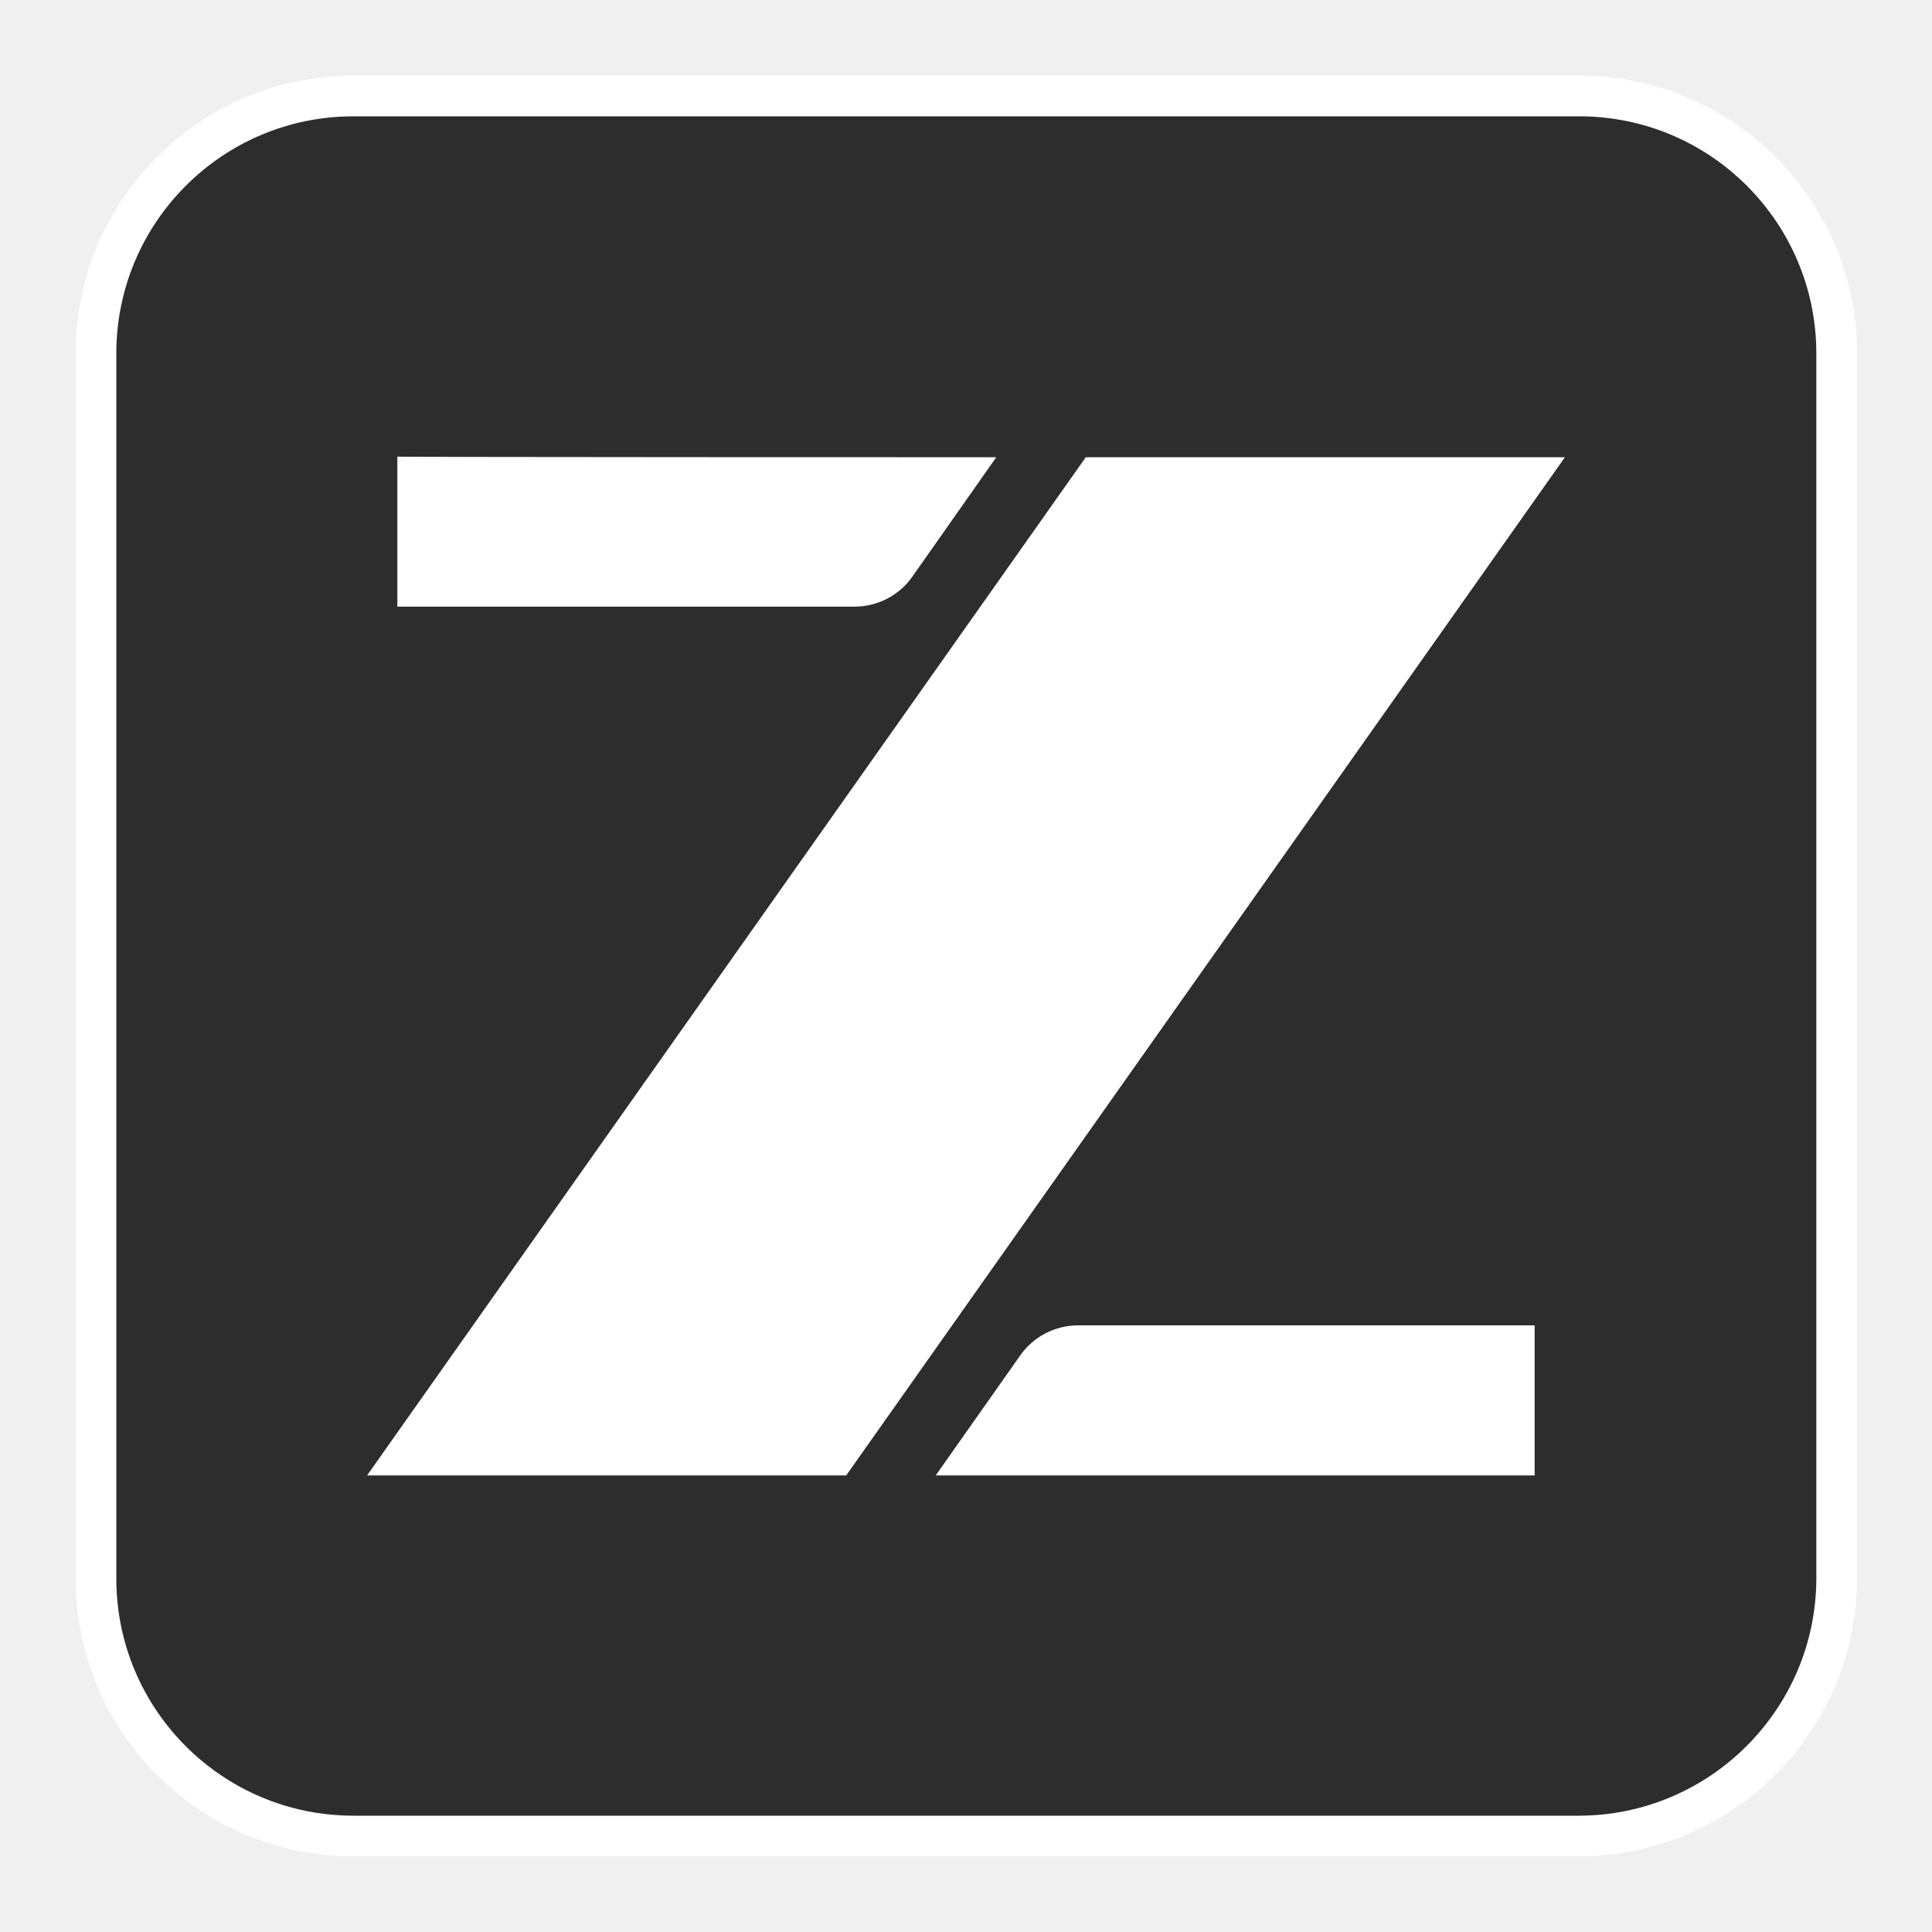
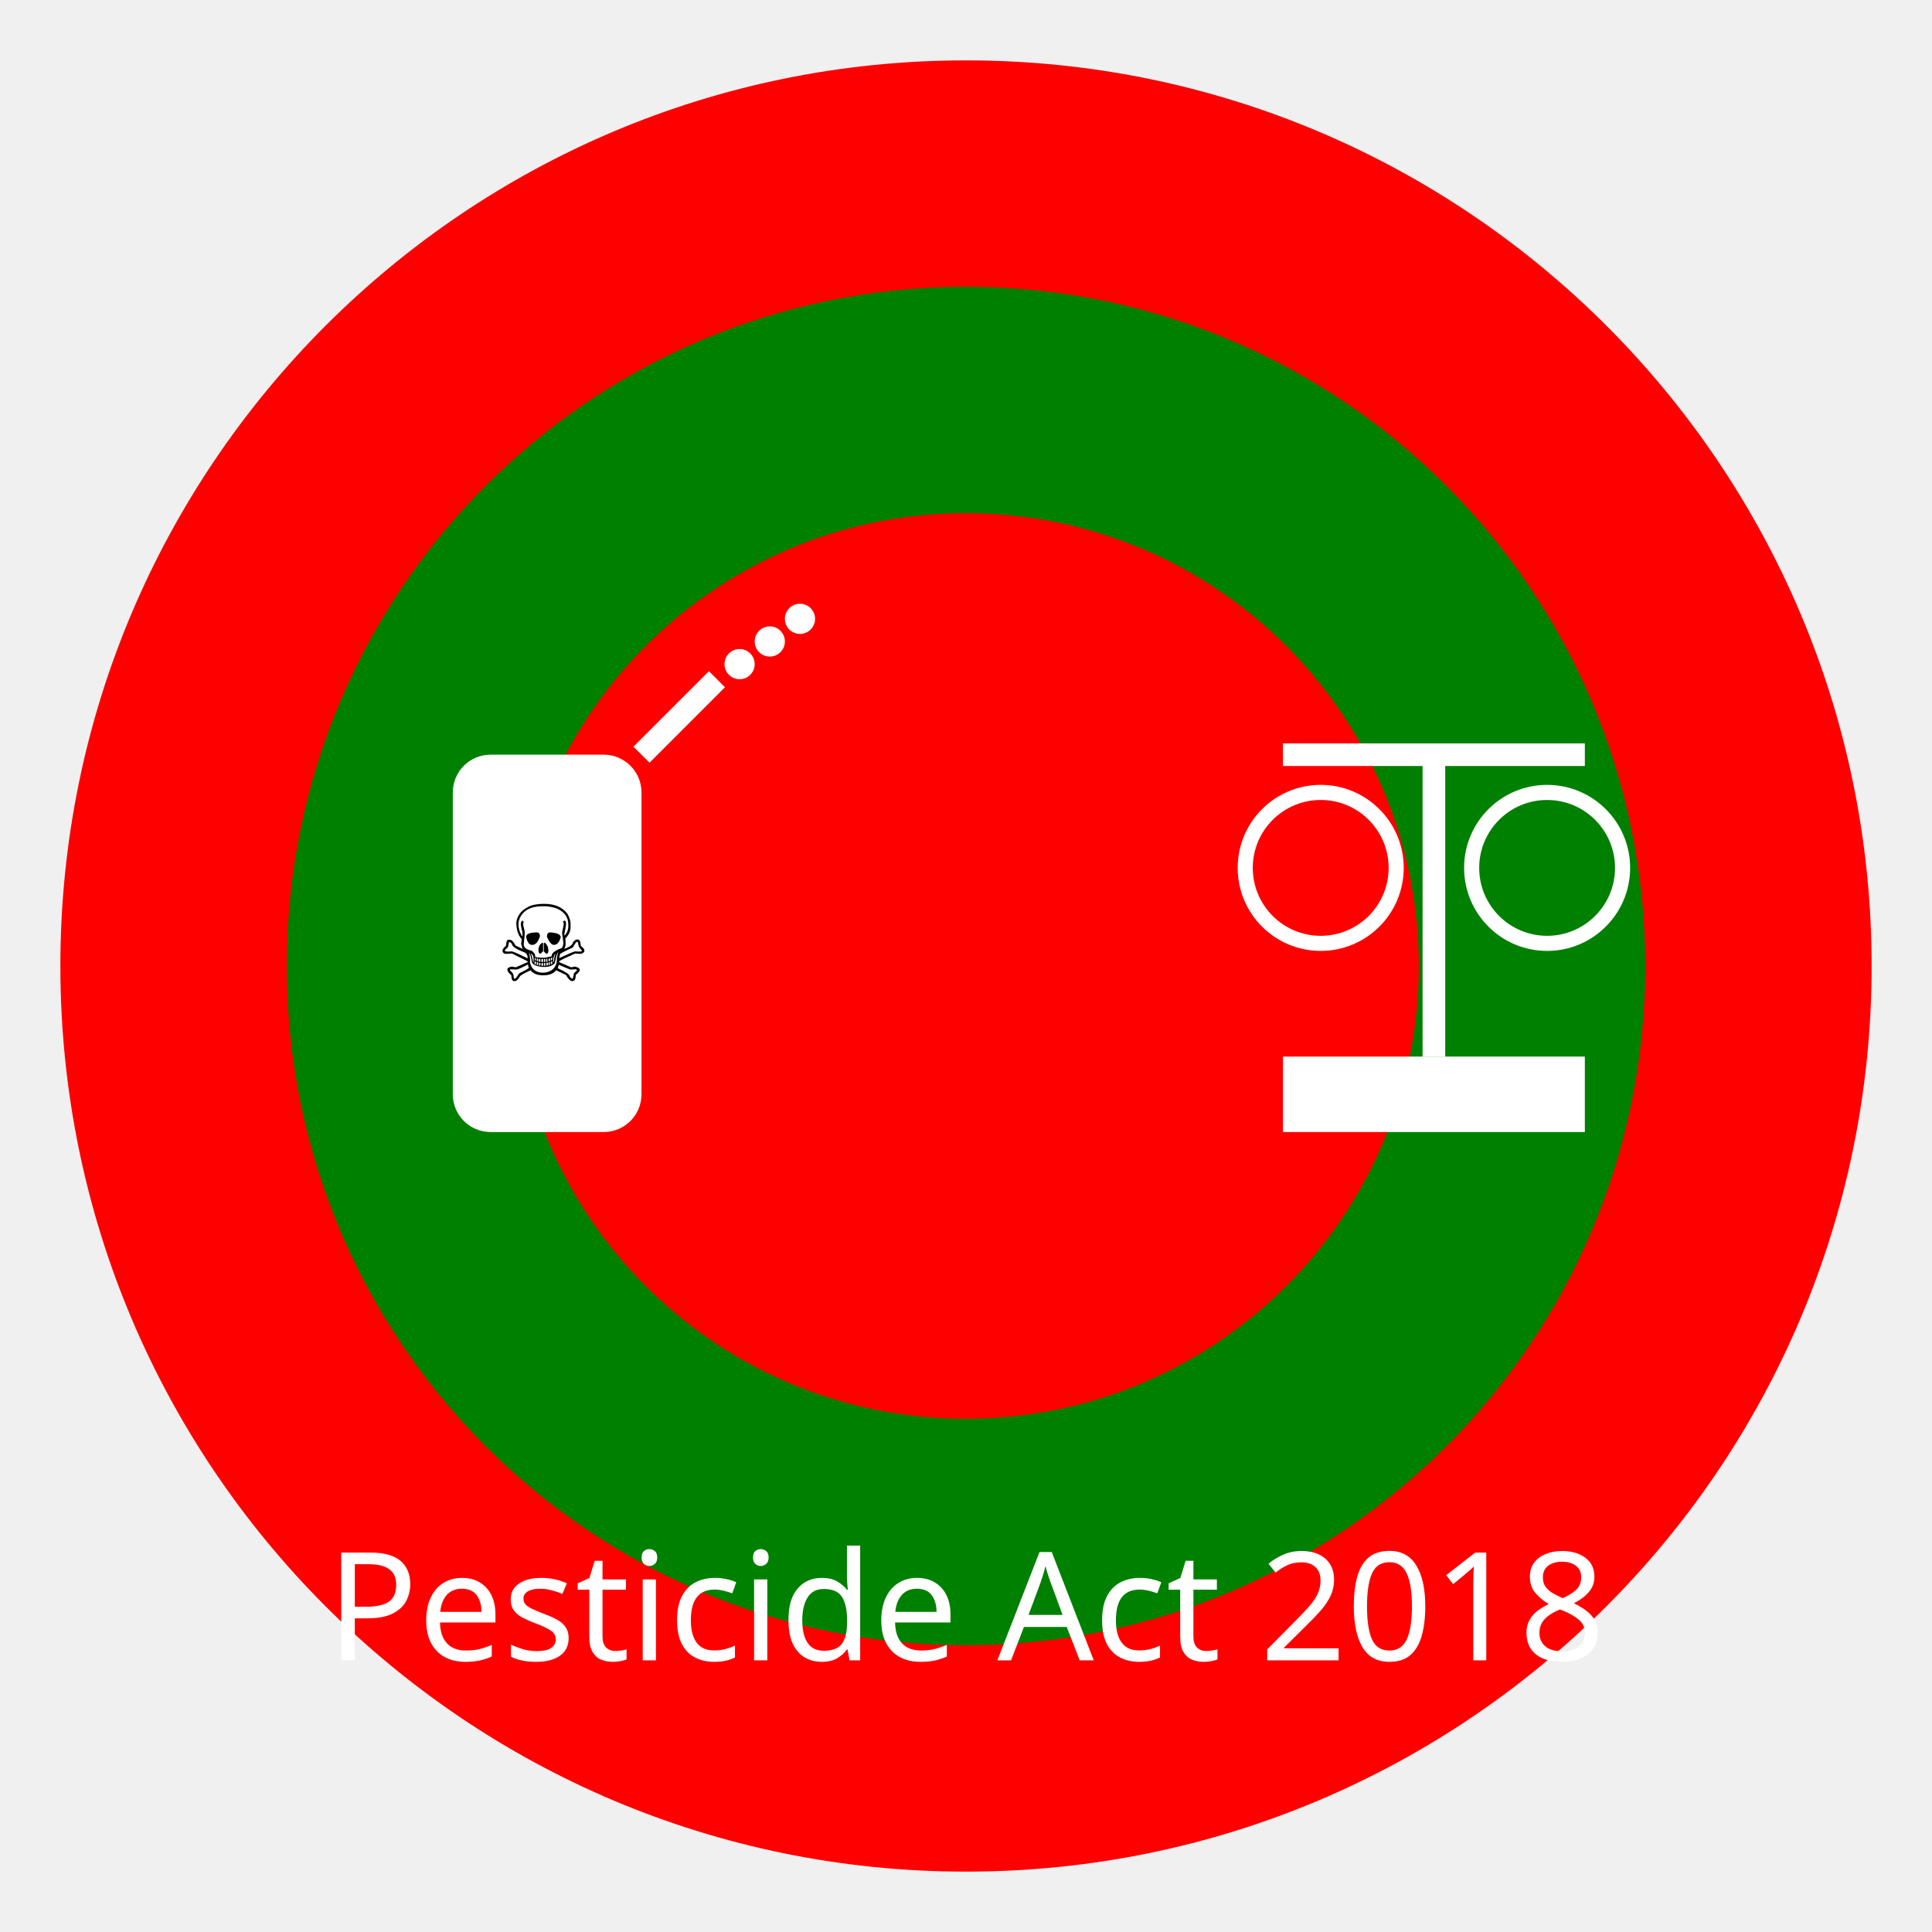
- <svg xmlns="http://www.w3.org/2000/svg" version="1.1" x="0px" y="0px" viewBox="0 0 30 30" style="enable-background:new 0 0 30 30;" xml:space="preserve">
-   <defs>
-     <style type="text/css">
-     .st194{fill:#2D2D2D;stroke:#FFFFFF;stroke-width:0.632;stroke-miterlimit:10;}
-     .st23{fill:#FFFFFF;}
- 
-     .z-breathe {
-       animation: breathe 2.5s ease-in-out infinite;
-     }
- 
-     @keyframes breathe {
-       0%, 100% { opacity: 0.7; }
-       50% { opacity: 1; }
-     }
-   </style>
-   </defs>
-   <g>
-     <path class="st194" d="M24.51,28.51H5.49c-2.21,0-4-1.79-4-4V5.49c0-2.21,1.79-4,4-4h19.03c2.21,0,4,1.79,4,4v19.03     C28.51,26.72,26.72,28.51,24.51,28.51z" />
-     <g class="z-breathe">
-       <path class="st23" d="M15.47,7.1l-1.3,1.85c-0.2,0.29-0.54,0.47-0.9,0.47h-7.1V7.09C6.16,7.1,15.47,7.1,15.47,7.1z" />
-       <polygon class="st23" points="24.3,7.1 13.14,22.91 5.7,22.91 16.86,7.1" />
-       <path class="st23" d="M14.53,22.91l1.31-1.86c0.2-0.29,0.54-0.47,0.9-0.47h7.09v2.33H14.53z" />
-     </g>
-   </g>
+ <svg xmlns="http://www.w3.org/2000/svg" width="256" height="256" viewBox="0 0 256 256">
+   <circle cx="128" cy="128" r="120" fill="red" />
+   <circle cx="128" cy="128" r="90" fill="green" />
+   <circle cx="128" cy="128" r="60" fill="red" />
+   <text x="128" y="220" font-family="sans-serif" font-size="20" fill="white" text-anchor="middle">
+     Pesticide Act 2018
+   </text>
+   <rect x="60" y="100" width="25" height="50" rx="5" fill="white" />
+   <text x="72" y="130" font-family="sans-serif" font-size="14" fill="black" text-anchor="middle">☠</text>
+   <line x1="85" y1="100" x2="95" y2="90" stroke="white" stroke-width="3" />
+   <circle cx="98" cy="88" r="2" fill="white" />
+   <circle cx="102" cy="85" r="2" fill="white" />
+   <circle cx="106" cy="82" r="2" fill="white" />
+   <rect x="170" y="140" width="40" height="10" fill="white" />
+   <line x1="190" y1="100" x2="190" y2="140" stroke="white" stroke-width="3" />
+   <line x1="170" y1="100" x2="210" y2="100" stroke="white" stroke-width="3" />
+   <circle cx="175" cy="115" r="10" stroke="white" stroke-width="2" fill="none" />
+   <circle cx="205" cy="115" r="10" stroke="white" stroke-width="2" fill="none" />
</svg>
